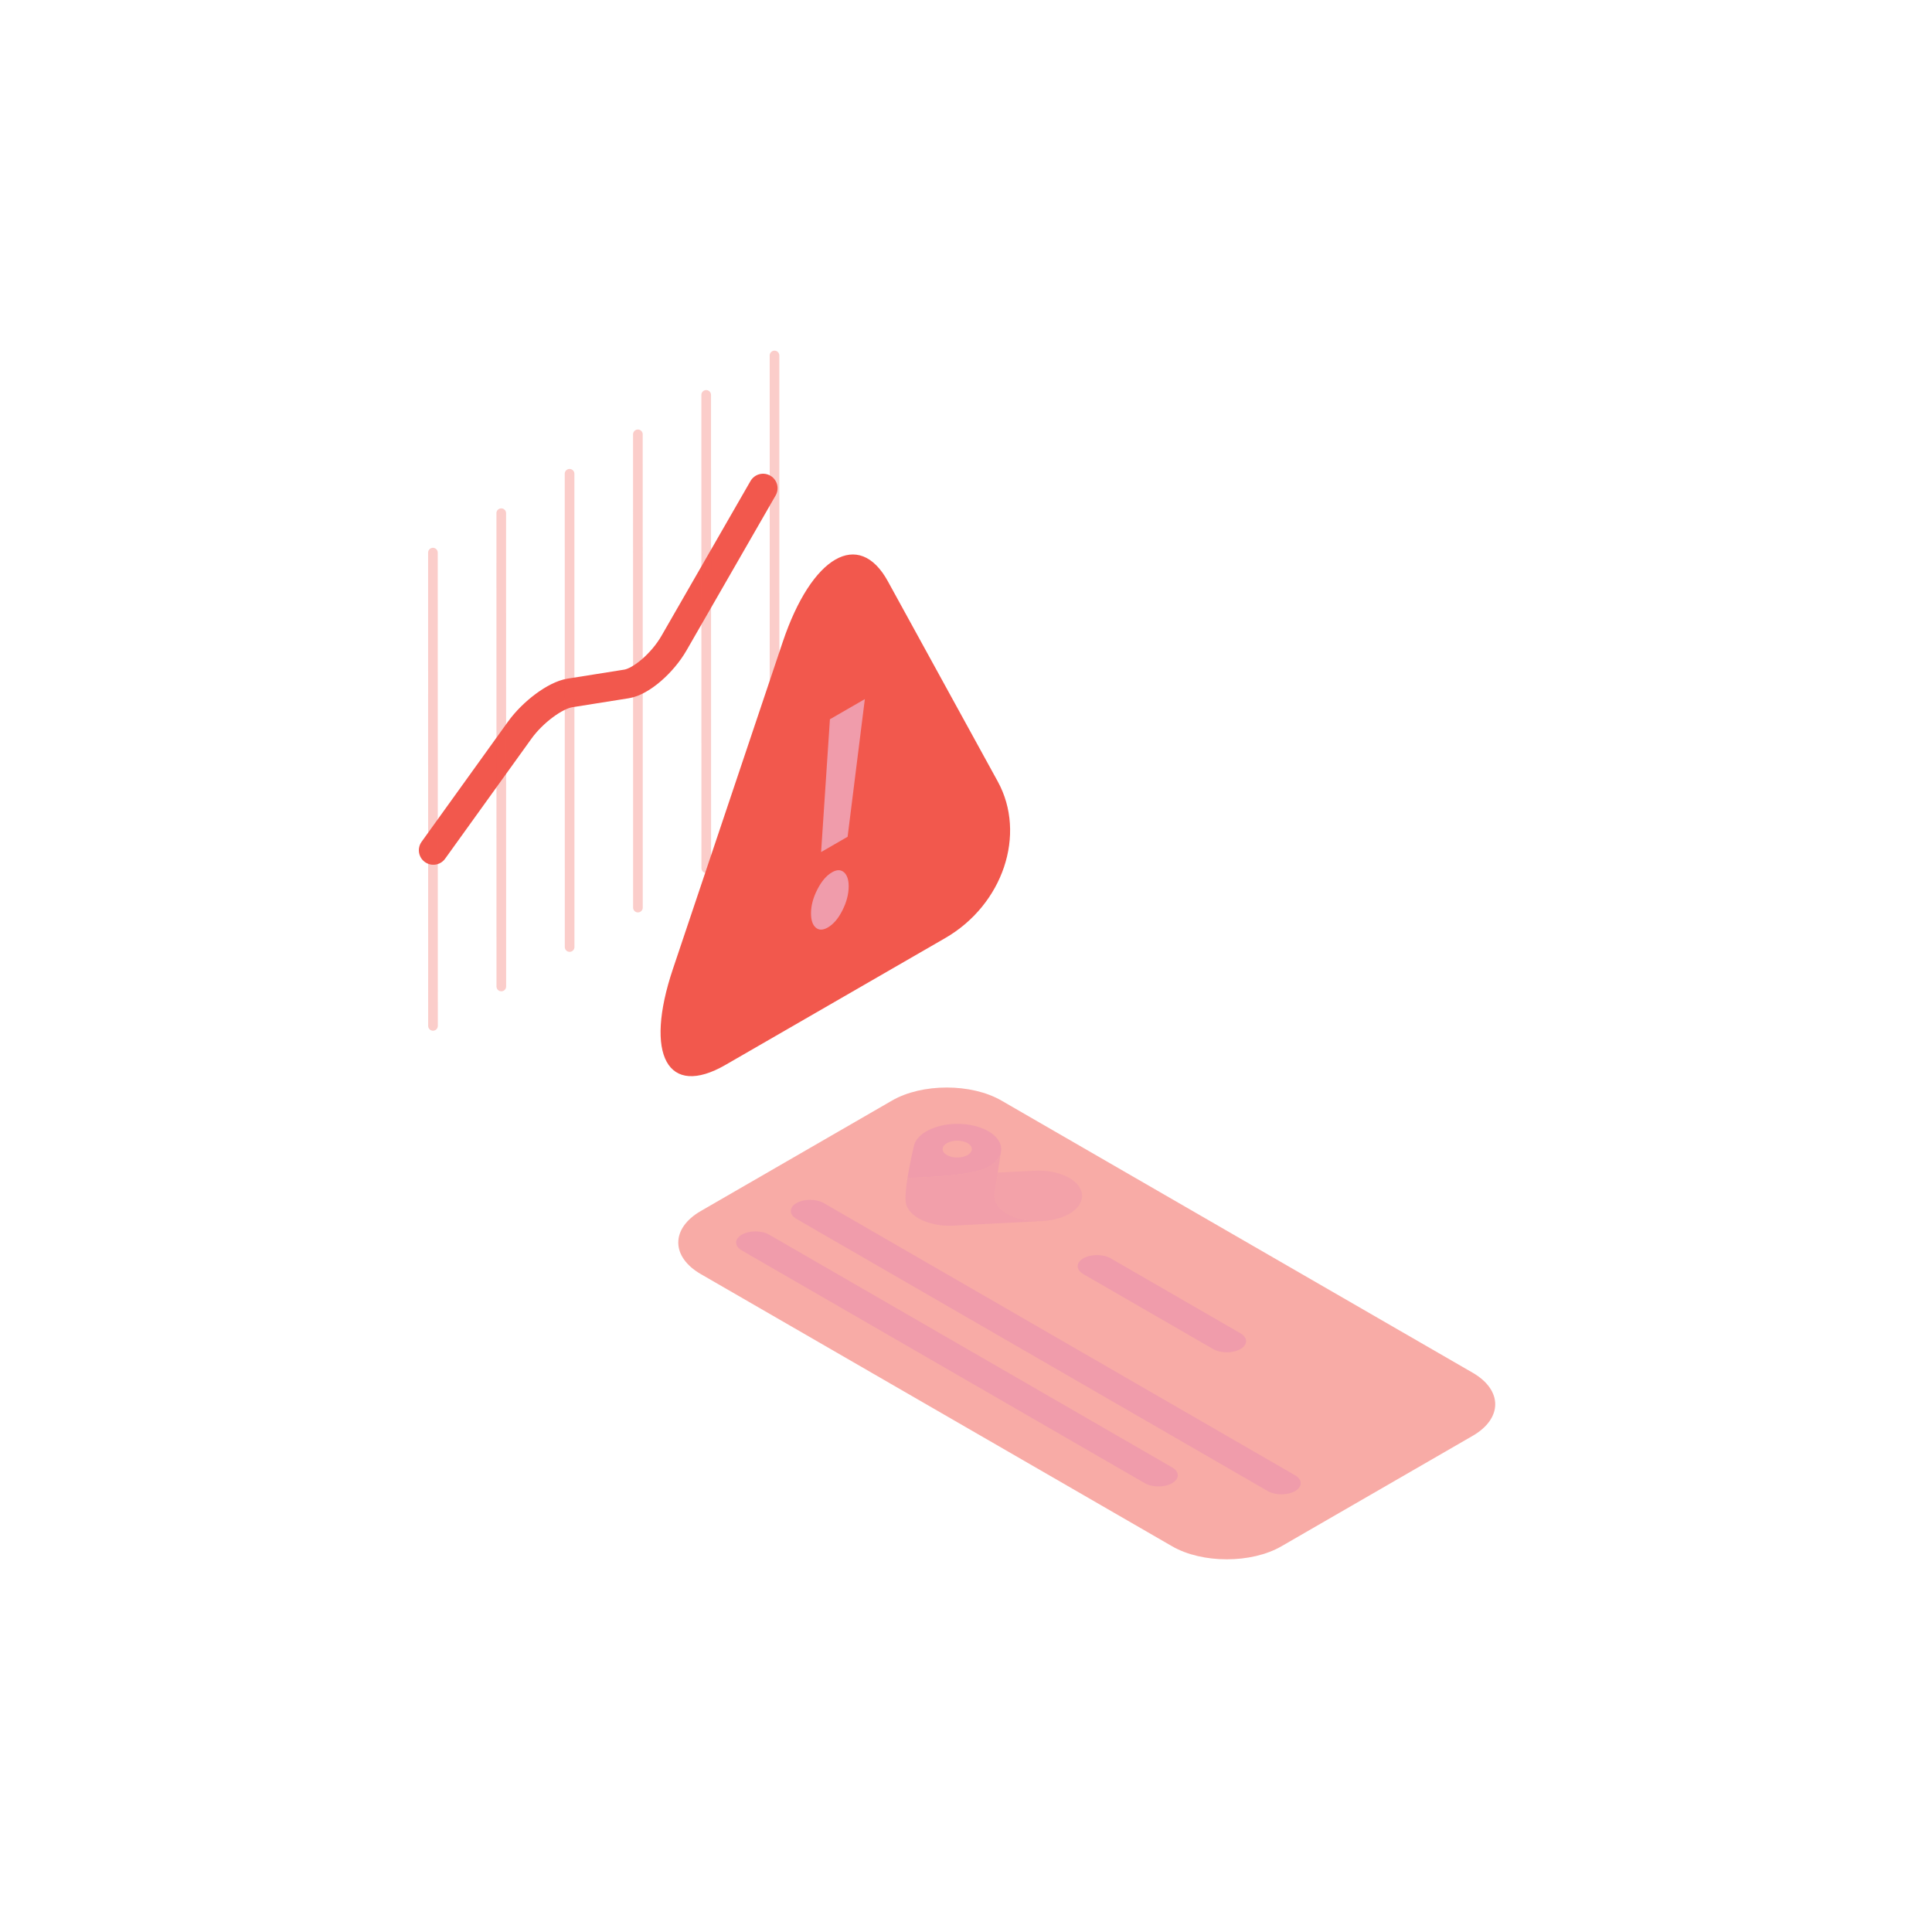
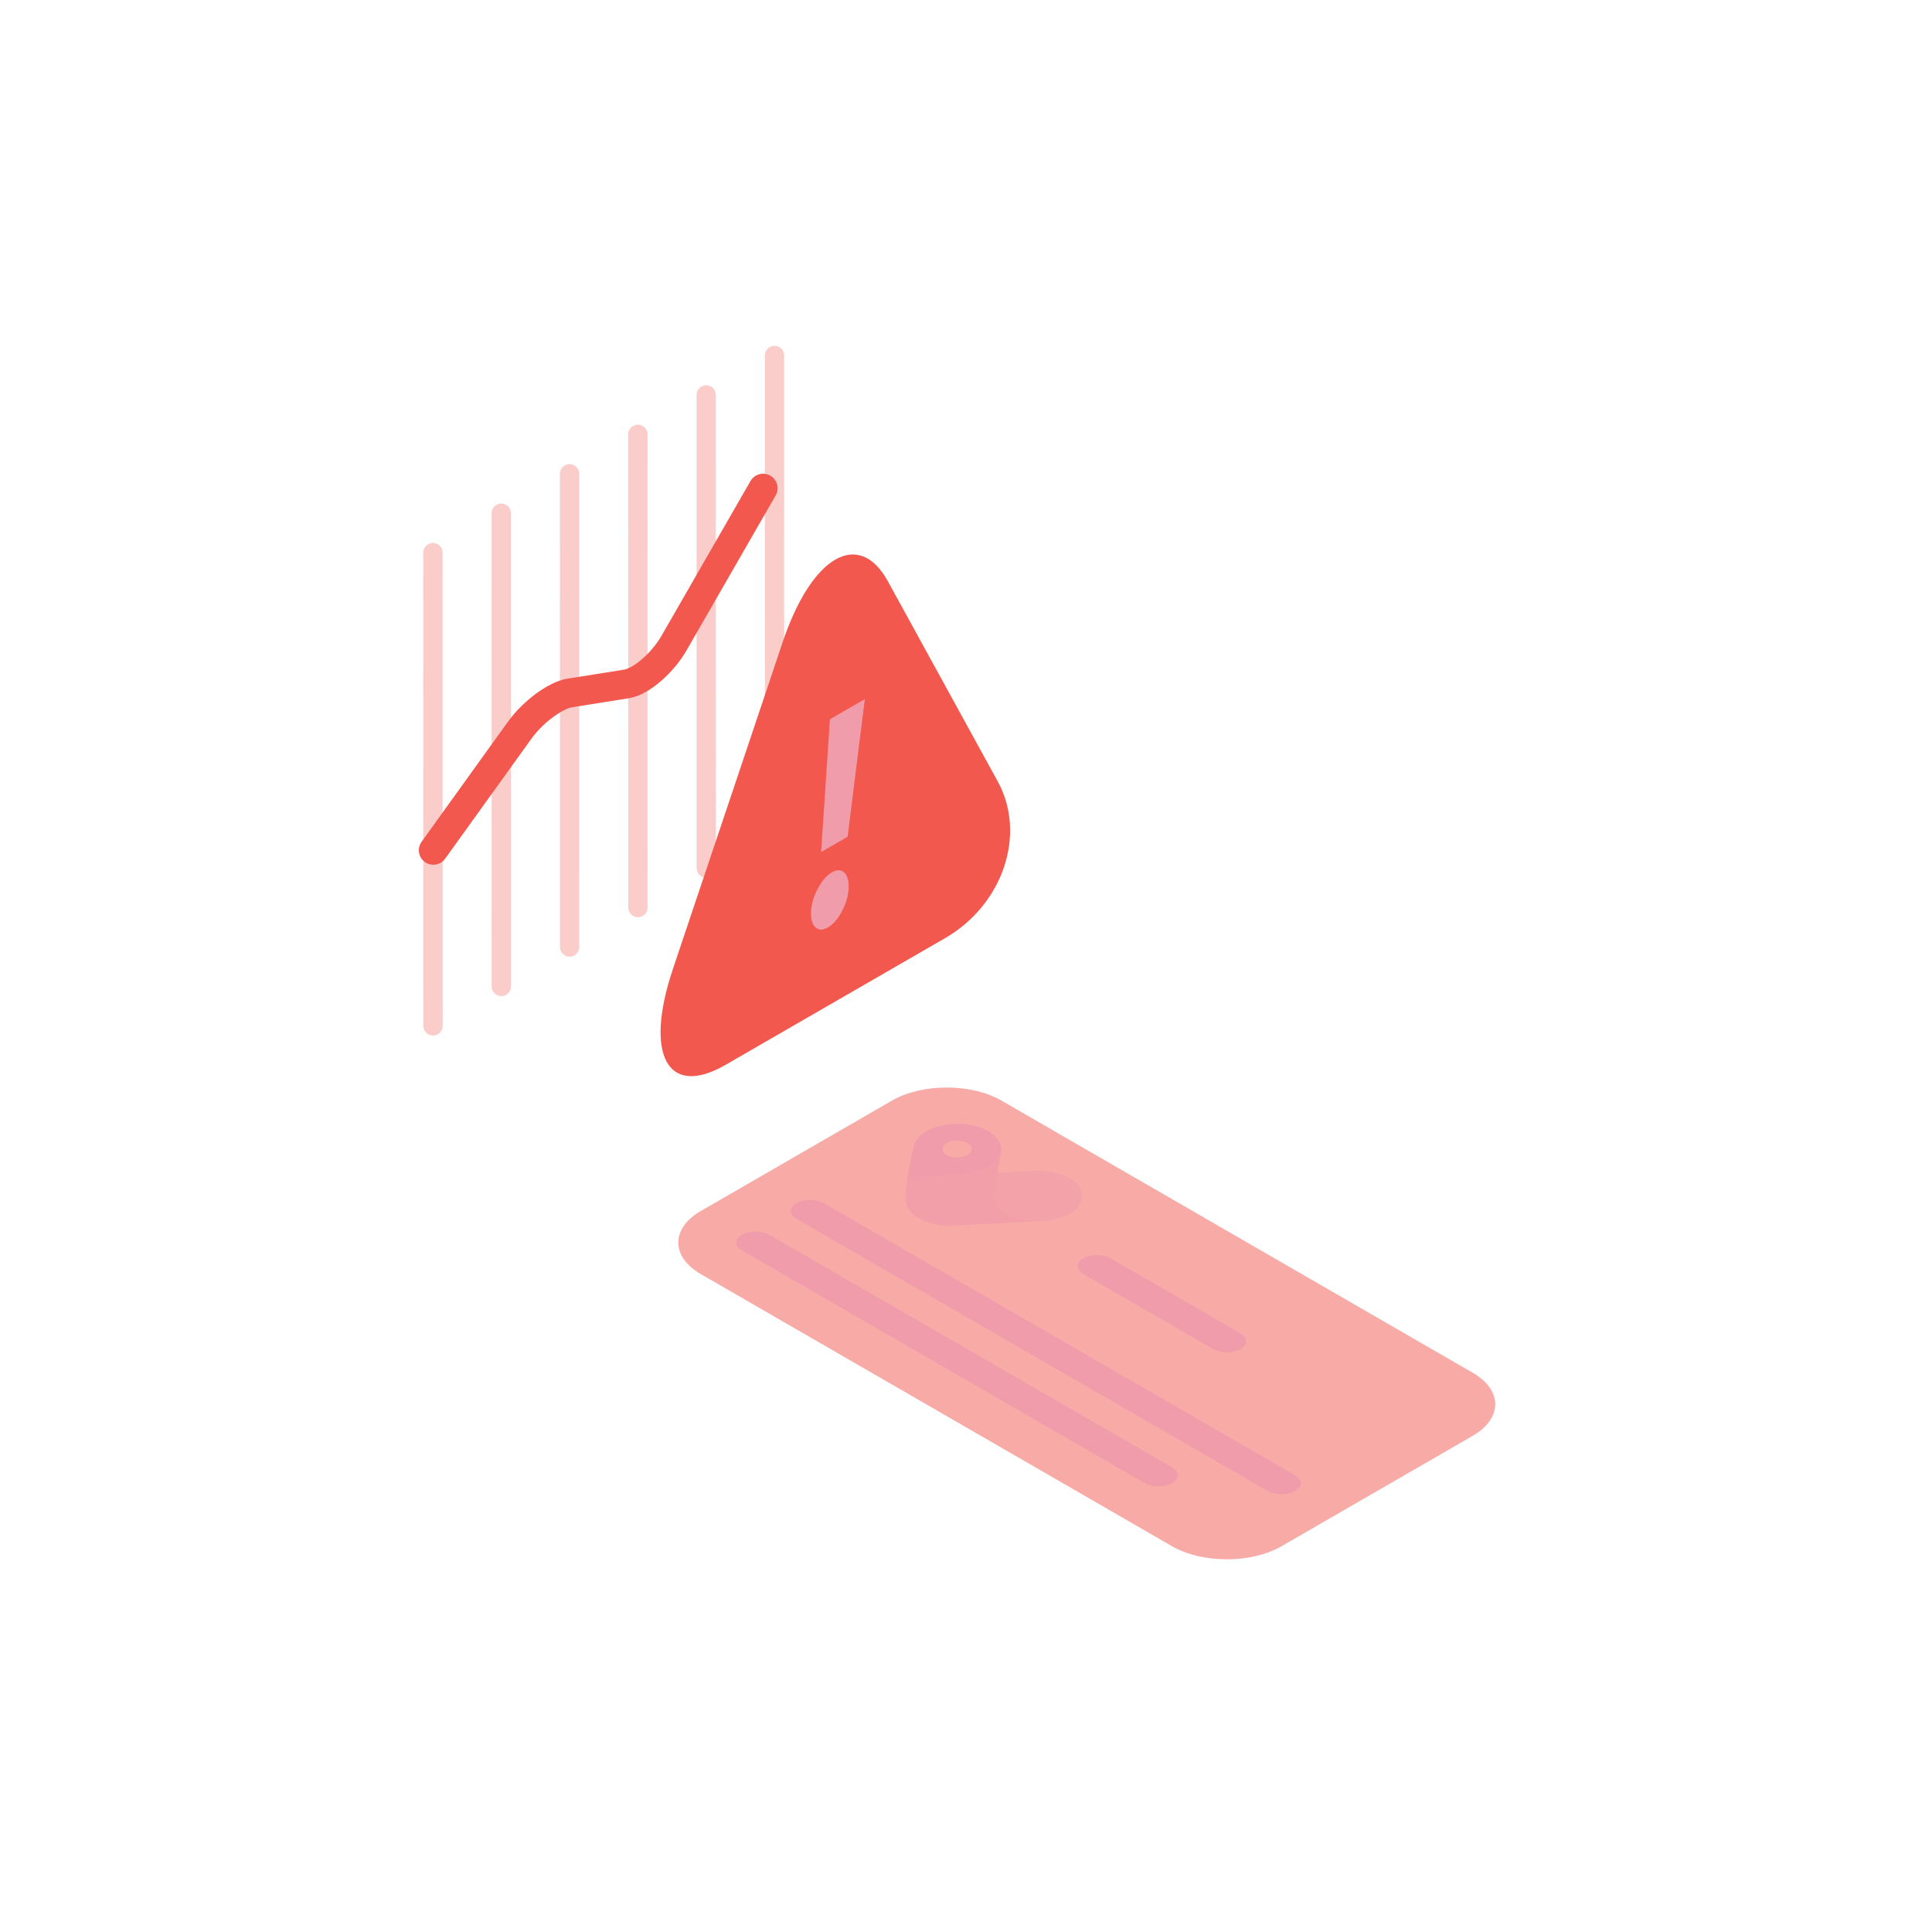
- <svg xmlns="http://www.w3.org/2000/svg" width="200" height="200">
-   <g fill="none" fill-rule="evenodd">
-     <path d="M0 200h200V0H0z" />
-     <path d="M44.859 88.019l8.943-12.434c1.352-1.88 3.687-3.613 5.188-3.851l5.874-.934c1.5-.24 3.712-2.143 4.913-4.232l9.217-16.028" stroke="#F2584D" stroke-width="3" stroke-linecap="round" stroke-linejoin="round" />
-     <path d="M80.177 36.799l.005 48.993M73.105 40.88l.006 48.992m-7.078-44.91l.005 48.992m-7.077-44.91l.006 48.992m-7.078-44.91l.006 48.992m-7.078-44.91l.006 48.992" stroke="#F2584D" opacity=".3" stroke-linecap="round" stroke-linejoin="round" />
-     <path d="M91.915 60.18c-2.996-5.459-7.896-2.63-10.89 6.285L69.659 100.31c-2.994 8.916-.543 13.383 5.447 9.925l22.738-13.123c5.989-3.458 8.439-10.753 5.444-16.212L91.914 60.18z" fill="#F2584D" />
-     <path d="M85 88.205l.913-13.747 3.615-2.087-1.784 14.25-2.743 1.584zm2.365 2.091c.326.284.49.768.49 1.452 0 .805-.216 1.634-.644 2.483-.427.852-.933 1.445-1.513 1.78-.508.293-.925.298-1.252.014-.328-.284-.49-.778-.49-1.483 0-.784.216-1.605.653-2.46.434-.855.944-1.449 1.525-1.785.492-.284.903-.284 1.23 0z" fill="#F09CAB" />
-     <path d="M132.652 160.072c-3.11 1.797-8.202 1.797-11.313 0l-48.79-28.177c-3.112-1.797-3.112-4.737 0-6.533l19.798-11.435c3.112-1.796 8.202-1.796 11.314 0l48.79 28.177c3.112 1.797 3.112 4.737 0 6.533l-19.799 11.435z" fill="#F2584D" opacity=".5" />
-     <path d="M112.003 123.568c-.216-1.442-2.415-2.507-4.911-2.379l-3.805.194-.37 2.413.034.227c.216 1.441 2.414 2.507 4.91 2.38l-.312.016c.109-.002.218-.005.324-.01 2.52-.124 4.345-1.4 4.13-2.84" fill="#F09CAB" opacity=".6" />
-     <path d="M102.95 124.023l-.033-.228.664-4.332c-.191.498-.617.971-1.272 1.35-1.772 1.022-8.343 1.124-8.358 1.124 0 0 0-.012.004-.034l-.008.034c-.16 1.01-.264 2.005-.176 2.563.224 1.435 2.42 2.502 4.91 2.378l9.18-.476c-2.495.128-4.694-.938-4.91-2.379" fill="#F09CAB" opacity=".8" />
-     <path d="M98.022 119.572c-.59-.34-.589-.894.002-1.235.591-.34 1.55-.342 2.14 0 .59.34.588.892-.002 1.234-.593.341-1.55.342-2.14.001m5.56-.108l.042-.278c.22-1.44-1.623-2.71-4.12-2.836-2.496-.124-4.699.944-4.92 2.385 0 0-.365 1.527-.617 3.067l-.016.135c.016 0 6.587-.102 8.359-1.125.653-.378 1.08-.85 1.272-1.348M125.582 139.654l-13.435-7.759c-.782-.45-.782-1.182 0-1.634.78-.45 2.046-.45 2.828 0l13.435 7.76c.78.45.78 1.182 0 1.633-.781.451-2.047.451-2.828 0M134.067 154.355c.78-.45.78-1.182 0-1.633l-48.791-28.178c-.781-.45-2.047-.45-2.828 0-.781.453-.781 1.184 0 1.635l48.79 28.175c.78.451 2.048.451 2.829 0M121.339 153.538c.78-.45.78-1.183 0-1.633l-41.72-24.094c-.78-.45-2.047-.45-2.828 0-.781.452-.781 1.183 0 1.634l41.719 24.093c.782.451 2.048.451 2.829 0" fill="#F09CAB" />
+ <svg xmlns="http://www.w3.org/2000/svg" width="200" height="200" viewBox="0 0 200 200" fill="none">
+   <g id="illus_alert">
+     <path id="Stroke 2" d="M44.859 88.019L53.802 75.585C55.154 73.706 57.489 71.972 58.99 71.734L64.864 70.8C66.365 70.561 68.576 68.657 69.777 66.568L78.994 50.54" stroke="#F2584D" stroke-width="3" stroke-linecap="round" stroke-linejoin="round" />
+     <path id="Stroke 4" opacity="0.3" d="M80.677 36.799L81.177 36.799L81.177 36.799L80.677 36.799ZM80.177 36.299L80.177 36.799L80.177 36.299ZM80.682 85.792L80.182 85.792L80.182 85.792L80.682 85.792ZM80.182 86.292L80.182 85.792L80.182 86.292ZM79.682 85.792L79.182 85.792L79.182 85.792L79.682 85.792ZM79.677 36.799L80.177 36.799L80.177 36.799L79.677 36.799ZM73.605 40.881L74.105 40.881L74.105 40.881L73.605 40.881ZM73.105 40.381L73.105 39.881L73.105 39.881L73.105 40.381ZM73.611 89.873L73.111 89.873L73.111 89.873L73.611 89.873ZM73.111 90.373L73.111 89.873L73.111 90.373ZM72.611 89.873L73.111 89.873L73.111 89.873L72.611 89.873ZM72.605 40.881L72.105 40.881L72.105 40.881L72.605 40.881ZM66.533 44.963L67.033 44.963L67.033 44.963L66.533 44.963ZM66.033 44.463L66.033 44.963L66.033 44.463ZM66.538 93.955L66.038 93.955L66.038 93.955L66.538 93.955ZM66.038 94.455L66.038 93.955L66.038 94.455ZM65.538 93.955L65.038 93.955L65.038 93.955L65.538 93.955ZM65.533 44.963L66.033 44.963L66.033 44.963L65.533 44.963ZM59.461 49.045L59.961 49.045L59.961 49.045L59.461 49.045ZM58.961 48.545L58.961 48.045L58.961 48.045L58.961 48.545ZM59.467 98.037L58.967 98.037L58.967 98.037L59.467 98.037ZM58.967 98.537L58.967 98.037L58.967 98.537ZM58.467 98.037L58.967 98.037L58.967 98.037L58.467 98.037ZM58.461 49.045L57.961 49.045L57.961 49.045L58.461 49.045ZM52.389 53.127L52.889 53.127L52.889 53.127L52.389 53.127ZM51.889 52.627L51.889 52.127L51.889 52.127L51.889 52.627ZM52.395 102.119L51.895 102.119L51.895 102.119L52.395 102.119ZM51.895 102.619L51.895 102.119L51.895 102.619ZM51.395 102.119L51.895 102.119L51.895 102.119L51.395 102.119ZM51.389 53.127L50.889 53.127L50.889 53.127L51.389 53.127ZM45.317 57.209L45.817 57.209L45.817 57.209L45.317 57.209ZM44.817 56.709L44.817 56.209L44.817 56.209L44.817 56.709ZM45.323 106.201L44.823 106.201L44.823 106.201L45.323 106.201ZM44.823 106.701L44.823 106.201L44.823 106.701ZM44.323 106.201L44.823 106.201L44.823 106.201L44.323 106.201ZM44.317 57.209L43.817 57.209L43.817 57.209L44.317 57.209ZM81.177 36.799C81.177 36.246 80.729 35.799 80.177 35.799L80.177 36.799L80.177 36.799L81.177 36.799ZM81.182 85.792L81.177 36.799L80.177 36.799L80.182 85.792L81.182 85.792ZM80.182 86.792C80.735 86.792 81.182 86.344 81.182 85.792L80.182 85.792L80.182 85.792L80.182 86.792ZM79.182 85.792C79.182 86.344 79.63 86.792 80.182 86.792L80.182 85.792L80.182 85.792L79.182 85.792ZM79.177 36.799L79.182 85.792L80.182 85.792L80.177 36.799L79.177 36.799ZM80.177 35.799C79.625 35.799 79.177 36.247 79.177 36.799L80.177 36.799L80.177 36.799L80.177 35.799ZM74.105 40.881C74.105 40.328 73.657 39.881 73.105 39.881L73.105 40.881L73.105 40.881L74.105 40.881ZM74.111 89.873L74.105 40.881L73.105 40.881L73.111 89.873L74.111 89.873ZM73.111 90.873C73.664 90.873 74.111 90.425 74.111 89.873L73.111 89.873L73.111 89.873L73.111 90.873ZM72.111 89.873C72.111 90.425 72.559 90.873 73.111 90.873L73.111 89.873L73.111 89.873L72.111 89.873ZM72.105 40.881L72.111 89.873L73.111 89.873L73.105 40.881L72.105 40.881ZM73.105 39.881C72.553 39.881 72.105 40.329 72.105 40.881L73.105 40.881L73.105 40.881L73.105 39.881ZM67.033 44.963C67.033 44.41 66.585 43.963 66.033 43.963L66.033 44.963L66.033 44.963L67.033 44.963ZM67.038 93.955L67.033 44.963L66.033 44.963L66.038 93.955L67.038 93.955ZM66.038 94.955C66.591 94.955 67.038 94.507 67.038 93.955L66.038 93.955L66.038 93.955L66.038 94.955ZM65.038 93.955C65.038 94.507 65.486 94.955 66.038 94.955L66.038 93.955L66.038 93.955L65.038 93.955ZM65.033 44.963L65.038 93.955L66.038 93.955L66.033 44.963L65.033 44.963ZM66.033 43.963C65.481 43.963 65.033 44.411 65.033 44.963L66.033 44.963L66.033 44.963L66.033 43.963ZM59.961 49.045C59.961 48.492 59.513 48.045 58.961 48.045L58.961 49.045L58.961 49.045L59.961 49.045ZM59.967 98.037L59.961 49.045L58.961 49.045L58.967 98.037L59.967 98.037ZM58.967 99.037C59.52 99.037 59.967 98.589 59.967 98.037L58.967 98.037L58.967 98.037L58.967 99.037ZM57.967 98.037C57.967 98.589 58.415 99.037 58.967 99.037L58.967 98.037L58.967 98.037L57.967 98.037ZM57.961 49.045L57.967 98.037L58.967 98.037L58.961 49.045L57.961 49.045ZM58.961 48.045C58.409 48.045 57.961 48.493 57.961 49.045L58.961 49.045L58.961 49.045L58.961 48.045ZM52.889 53.127C52.889 52.574 52.441 52.127 51.889 52.127L51.889 53.127L51.889 53.127L52.889 53.127ZM52.895 102.119L52.889 53.127L51.889 53.127L51.895 102.119L52.895 102.119ZM51.895 103.119C52.448 103.119 52.895 102.671 52.895 102.119L51.895 102.119L51.895 102.119L51.895 103.119ZM50.895 102.119C50.895 102.671 51.343 103.119 51.895 103.119L51.895 102.119L51.895 102.119L50.895 102.119ZM50.889 53.127L50.895 102.119L51.895 102.119L51.889 53.127L50.889 53.127ZM51.889 52.127C51.337 52.127 50.889 52.575 50.889 53.127L51.889 53.127L51.889 53.127L51.889 52.127ZM45.817 57.209C45.817 56.656 45.369 56.209 44.817 56.209L44.817 57.209L44.817 57.209L45.817 57.209ZM45.823 106.201L45.817 57.209L44.817 57.209L44.823 106.201L45.823 106.201ZM44.823 107.201C45.376 107.201 45.823 106.753 45.823 106.201L44.823 106.201L44.823 106.201L44.823 107.201ZM43.823 106.201C43.823 106.753 44.271 107.201 44.823 107.201L44.823 106.201L44.823 106.201L43.823 106.201ZM43.817 57.209L43.823 106.201L44.823 106.201L44.817 57.209L43.817 57.209ZM44.817 56.209C44.265 56.209 43.817 56.657 43.817 57.209L44.817 57.209L44.817 57.209L44.817 56.209Z" fill="#F2584D" />
+     <path id="Fill 6" fill-rule="evenodd" clip-rule="evenodd" d="M91.915 60.179C88.919 54.721 84.019 57.549 81.025 66.465L69.659 100.309C66.665 109.225 69.117 113.692 75.106 110.234L97.844 97.111C103.833 93.653 106.283 86.358 103.288 80.899L91.915 60.179Z" fill="#F2584D" />
+     <path id="Fill 8" fill-rule="evenodd" clip-rule="evenodd" d="M85.001 88.205L85.913 74.458L89.528 72.371L87.745 86.621L85.001 88.205ZM87.365 90.296C87.691 90.58 87.855 91.064 87.855 91.748C87.855 92.553 87.639 93.382 87.212 94.231C86.784 95.083 86.278 95.676 85.698 96.011C85.189 96.304 84.772 96.309 84.445 96.025C84.118 95.741 83.956 95.247 83.956 94.542C83.956 93.758 84.172 92.937 84.609 92.082C85.043 91.227 85.552 90.633 86.133 90.297C86.626 90.013 87.037 90.013 87.365 90.296V90.296Z" fill="#F09CAB" />
+     <path id="Fill 10" opacity="0.5" fill-rule="evenodd" clip-rule="evenodd" d="M132.652 160.072C129.541 161.869 124.45 161.869 121.339 160.072L72.548 131.895C69.437 130.098 69.437 127.158 72.548 125.362L92.347 113.927C95.459 112.131 100.549 112.131 103.661 113.927L152.451 142.104C155.563 143.901 155.563 146.841 152.451 148.637L132.652 160.072Z" fill="#F2584D" />
+     <path id="Fill 12" opacity="0.6" fill-rule="evenodd" clip-rule="evenodd" d="M112.003 123.568C111.787 122.126 109.588 121.061 107.092 121.189L103.287 121.383L102.917 123.796L102.951 124.023C103.167 125.464 105.365 126.53 107.862 126.402L107.549 126.419C107.658 126.417 107.767 126.414 107.873 126.409C110.393 126.285 112.218 125.009 112.003 123.568" fill="#F09CAB" />
+     <path id="Fill 14" opacity="0.8" fill-rule="evenodd" clip-rule="evenodd" d="M102.951 124.023L102.917 123.795L103.581 119.463C103.39 119.961 102.964 120.434 102.309 120.812C100.537 121.835 93.966 121.937 93.951 121.937C93.951 121.937 93.952 121.925 93.955 121.903C93.952 121.915 93.949 121.925 93.947 121.937C93.787 122.946 93.683 123.942 93.771 124.5C93.995 125.935 96.192 127.002 98.682 126.878L107.862 126.402C105.366 126.53 103.167 125.464 102.951 124.023" fill="#F09CAB" />
+     <path id="Fill 16" fill-rule="evenodd" clip-rule="evenodd" d="M98.022 119.572C97.433 119.231 97.433 118.678 98.025 118.337C98.615 117.996 99.573 117.995 100.164 118.336C100.754 118.676 100.753 119.229 100.162 119.571C99.57 119.912 98.612 119.913 98.022 119.572M103.582 119.464L103.624 119.186C103.845 117.745 102.001 116.475 99.504 116.35C97.008 116.226 94.805 117.294 94.585 118.735C94.585 118.735 94.219 120.262 93.968 121.802C93.957 121.888 93.951 121.937 93.951 121.937C93.966 121.937 100.538 121.835 102.31 120.812C102.964 120.434 103.391 119.961 103.582 119.464" fill="#F09CAB" />
+     <path id="Fill 18" fill-rule="evenodd" clip-rule="evenodd" d="M125.581 139.654L112.146 131.895C111.365 131.444 111.365 130.713 112.146 130.261C112.927 129.811 114.193 129.811 114.974 130.261L128.409 138.02C129.19 138.471 129.19 139.203 128.409 139.654C127.628 140.105 126.362 140.105 125.581 139.654" fill="#F09CAB" />
+     <path id="Fill 20" fill-rule="evenodd" clip-rule="evenodd" d="M134.067 154.355C134.848 153.905 134.848 153.173 134.067 152.722L85.276 124.545C84.495 124.094 83.229 124.094 82.448 124.545C81.667 124.997 81.667 125.728 82.448 126.179L131.238 154.355C132.019 154.806 133.286 154.806 134.067 154.355" fill="#F09CAB" />
+     <path id="Fill 22" fill-rule="evenodd" clip-rule="evenodd" d="M121.339 153.538C122.12 153.087 122.12 152.355 121.339 151.905L79.62 127.811C78.839 127.361 77.572 127.361 76.791 127.811C76.01 128.263 76.01 128.994 76.791 129.445L118.51 153.538C119.292 153.989 120.558 153.989 121.339 153.538" fill="#F09CAB" />
  </g>
</svg>
